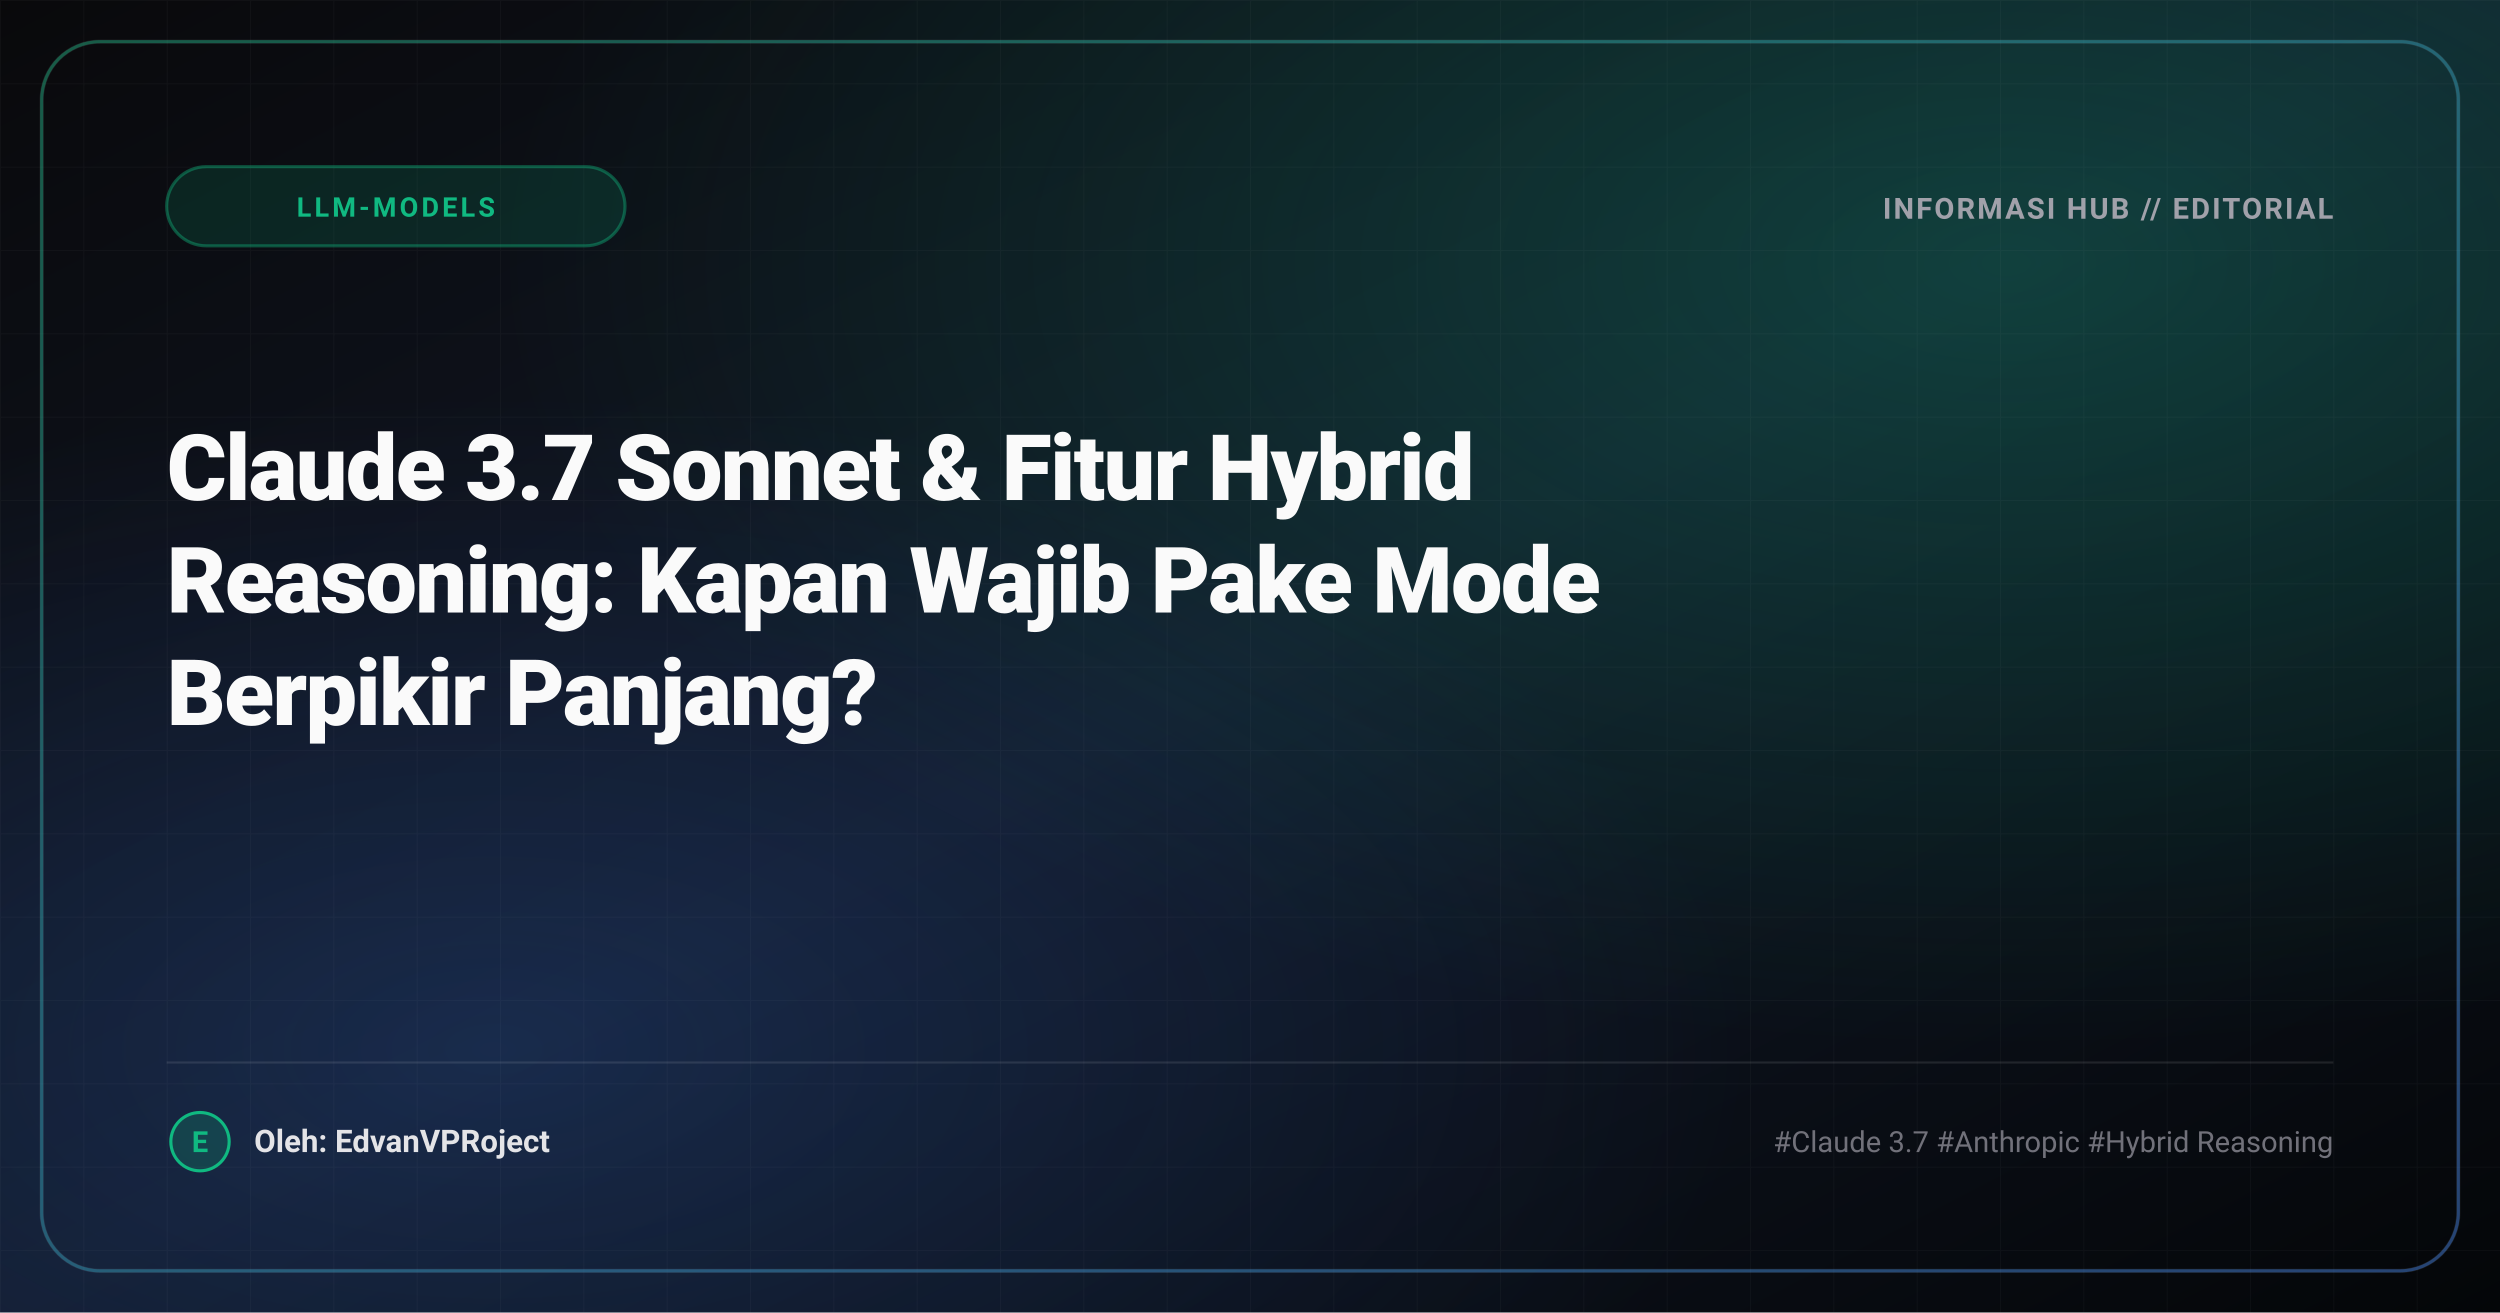
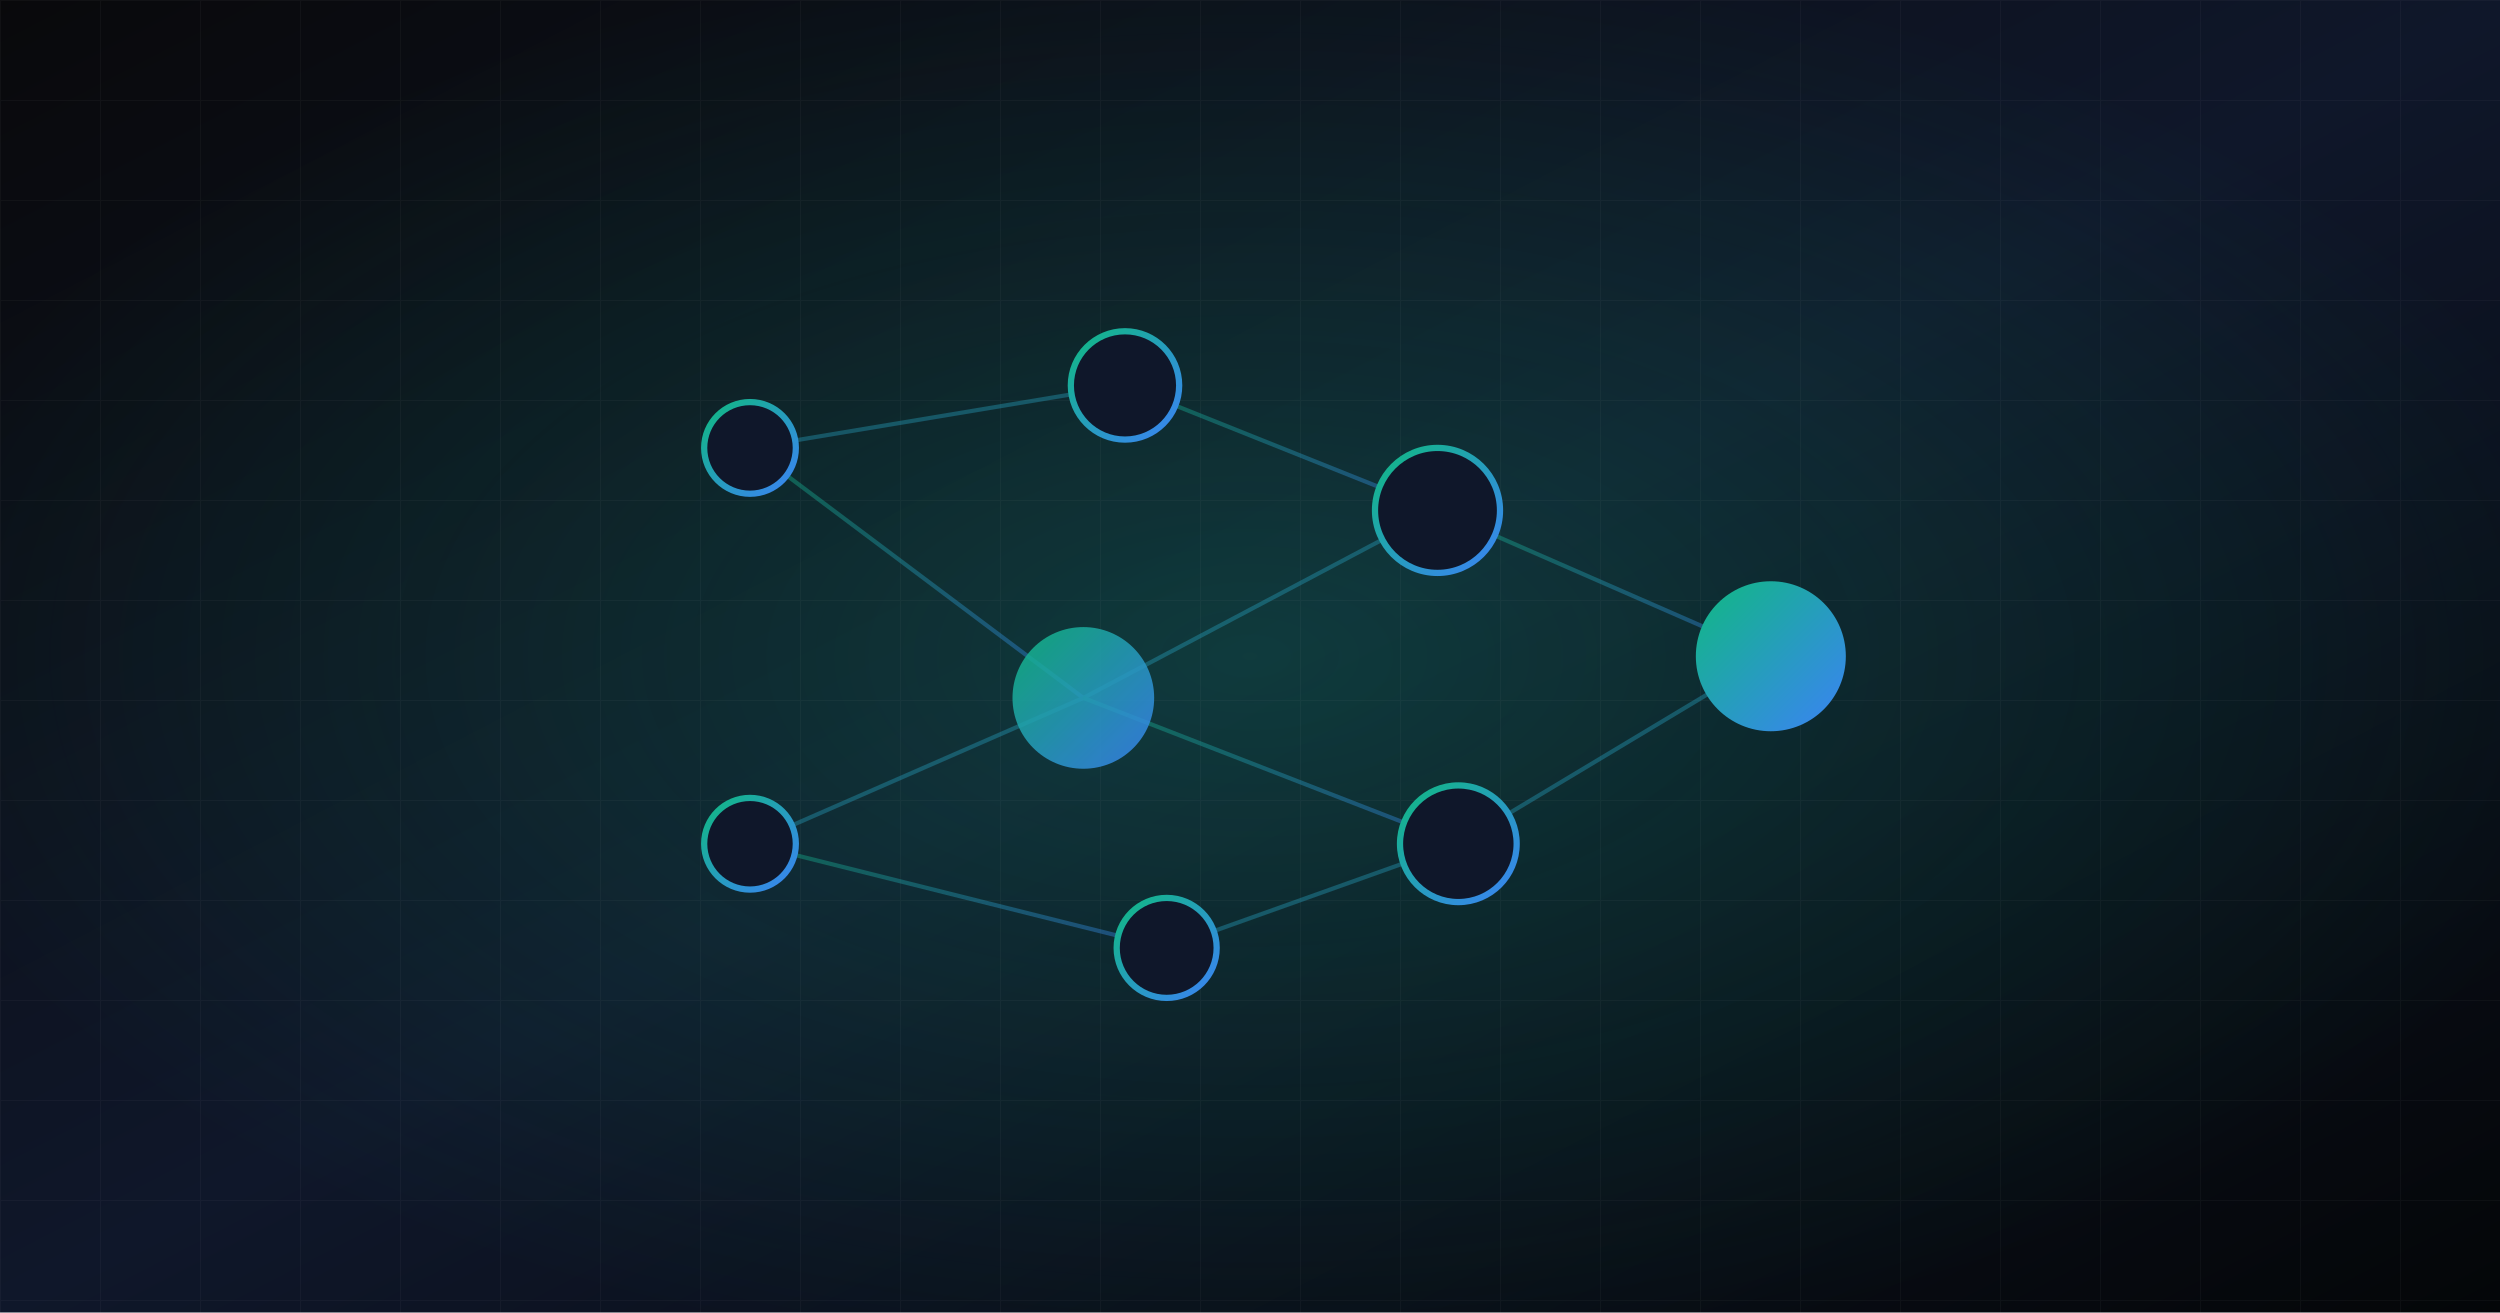
- <svg xmlns="http://www.w3.org/2000/svg" viewBox="0 0 1200 630" width="1200" height="630" shape-rendering="geometricPrecision" text-rendering="geometricPrecision">
+ <svg xmlns="http://www.w3.org/2000/svg" viewBox="0 0 1200 630" width="1200" height="630" shape-rendering="geometricPrecision">
  <defs>
-     <style>
-       text {
-         font-family: -apple-system, BlinkMacSystemFont, "Segoe UI", Roboto, "Helvetica Neue", Arial, sans-serif;
-         text-rendering: geometricPrecision;
-         -webkit-font-smoothing: antialiased;
-       }
-     </style>
    <linearGradient id="bgGrad" x1="0%" y1="0%" x2="100%" y2="100%">
      <stop offset="0%" stop-color="#09090b" />
-       <stop offset="50%" stop-color="#111827" />
+       <stop offset="50%" stop-color="#0f172a" />
      <stop offset="100%" stop-color="#040608" />
    </linearGradient>
    <linearGradient id="accGrad" x1="0%" y1="0%" x2="100%" y2="100%">
      <stop offset="0%" stop-color="#10b981" />
      <stop offset="100%" stop-color="#3b82f6" />
    </linearGradient>
-     <radialGradient id="glow" cx="80%" cy="20%" r="60%">
-       <stop offset="0%" stop-color="#10b981" stop-opacity="0.25" />
+     <radialGradient id="glow" cx="50%" cy="50%" r="55%">
+       <stop offset="0%" stop-color="#10b981" stop-opacity="0.22" />
      <stop offset="100%" stop-color="#10b981" stop-opacity="0" />
    </radialGradient>
-     <radialGradient id="glow2" cx="20%" cy="80%" r="50%">
-       <stop offset="0%" stop-color="#3b82f6" stop-opacity="0.18" />
-       <stop offset="100%" stop-color="#3b82f6" stop-opacity="0" />
-     </radialGradient>
-     <pattern id="grid" width="40" height="40" patternUnits="userSpaceOnUse">
-       <path d="M 40 0 L 0 0 0 40" fill="none" stroke="rgba(255,255,255,0.03)" stroke-width="1" />
+     <pattern id="grid" width="48" height="48" patternUnits="userSpaceOnUse">
+       <path d="M 48 0 L 0 0 0 48" fill="none" stroke="rgba(255,255,255,0.035)" stroke-width="1" />
    </pattern>
  </defs>
  <rect width="1200" height="630" fill="url(#bgGrad)" />
  <rect width="1200" height="630" fill="url(#glow)" />
-   <rect width="1200" height="630" fill="url(#glow2)" />
  <rect width="1200" height="630" fill="url(#grid)" />
-   <rect x="20" y="20" width="1160" height="590" rx="28" fill="none" stroke="rgba(255,255,255,0.08)" stroke-width="2" />
-   <rect x="20" y="20" width="1160" height="590" rx="28" fill="none" stroke="url(#accGrad)" stroke-width="1.5" opacity="0.4" />
-   <g transform="translate(80, 80)">
-     <rect x="0" y="0" width="220" height="38" rx="19" fill="#10b981" fill-opacity="0.15" stroke="#10b981" stroke-opacity="0.4" stroke-width="1.5" />
-     <text x="110" y="24" fill="#10b981" font-family="system-ui, -apple-system, sans-serif" font-size="13" font-weight="700" text-anchor="middle" letter-spacing="1.5">
-       LLM-MODELS
-     </text>
-     <text x="1040" y="25" fill="#a1a1aa" font-family="monospace, monospace" font-size="14" font-weight="600" text-anchor="end" letter-spacing="1">
-       INFORMASI HUB // EDITORIAL
-     </text>
-   </g>
-   <g transform="translate(0, 200)">
-     <text x="80" y="40" fill="#fafafa" font-family="system-ui, -apple-system, sans-serif" font-size="44" font-weight="800" letter-spacing="-0.8">
-       <tspan x="80" dy="0">Claude 3.7 Sonnet &amp; Fitur Hybrid</tspan>
-       <tspan x="80" dy="54">Reasoning: Kapan Wajib Pake Mode</tspan>
-       <tspan x="80" dy="54">Berpikir Panjang?</tspan>
-     </text>
-   </g>
-   <g transform="translate(80, 510)">
-     <line x1="0" y1="0" x2="1040" y2="0" stroke="rgba(255,255,255,0.1)" stroke-width="1" />
-     <circle cx="16" cy="38" r="14" fill="#10b981" fill-opacity="0.2" stroke="#10b981" stroke-width="1.5" />
-     <text x="16" y="43" fill="#10b981" font-family="sans-serif" font-size="14" font-weight="bold" text-anchor="middle">E</text>
-     <text x="42" y="43" fill="#e4e4e7" font-family="monospace, monospace" font-size="15" font-weight="600">
-       Oleh: EdvanVPRoject
-     </text>
-     <text x="1040" y="43" fill="#71717a" font-family="monospace, monospace" font-size="14" text-anchor="end">
-       #Claude 3.7   #Anthropic   #Hybrid Reasoning
-     </text>
+   <g transform="translate(600, 315)">
+     <g stroke="url(#accGrad)" stroke-width="2" opacity="0.4">
+       <line x1="-240" y1="-100" x2="-60" y2="-130" />
+       <line x1="-240" y1="-100" x2="-80" y2="20" />
+       <line x1="-240" y1="90" x2="-80" y2="20" />
+       <line x1="-240" y1="90" x2="-40" y2="140" />
+       <line x1="-60" y1="-130" x2="90" y2="-70" />
+       <line x1="-80" y1="20" x2="90" y2="-70" />
+       <line x1="-80" y1="20" x2="100" y2="90" />
+       <line x1="-40" y1="140" x2="100" y2="90" />
+       <line x1="90" y1="-70" x2="250" y2="0" />
+       <line x1="100" y1="90" x2="250" y2="0" />
+     </g>
+     <circle cx="-240" cy="-100" r="22" fill="#0f172a" stroke="url(#accGrad)" stroke-width="3" />
+     <circle cx="-240" cy="90" r="22" fill="#0f172a" stroke="url(#accGrad)" stroke-width="3" />
+     <circle cx="-60" cy="-130" r="26" fill="#0f172a" stroke="url(#accGrad)" stroke-width="3" />
+     <circle cx="-80" cy="20" r="34" fill="url(#accGrad)" opacity="0.85" />
+     <circle cx="-40" cy="140" r="24" fill="#0f172a" stroke="url(#accGrad)" stroke-width="3" />
+     <circle cx="90" cy="-70" r="30" fill="#0f172a" stroke="url(#accGrad)" stroke-width="3" />
+     <circle cx="100" cy="90" r="28" fill="#0f172a" stroke="url(#accGrad)" stroke-width="3" />
+     <circle cx="250" cy="0" r="36" fill="url(#accGrad)" />
  </g>
</svg>
